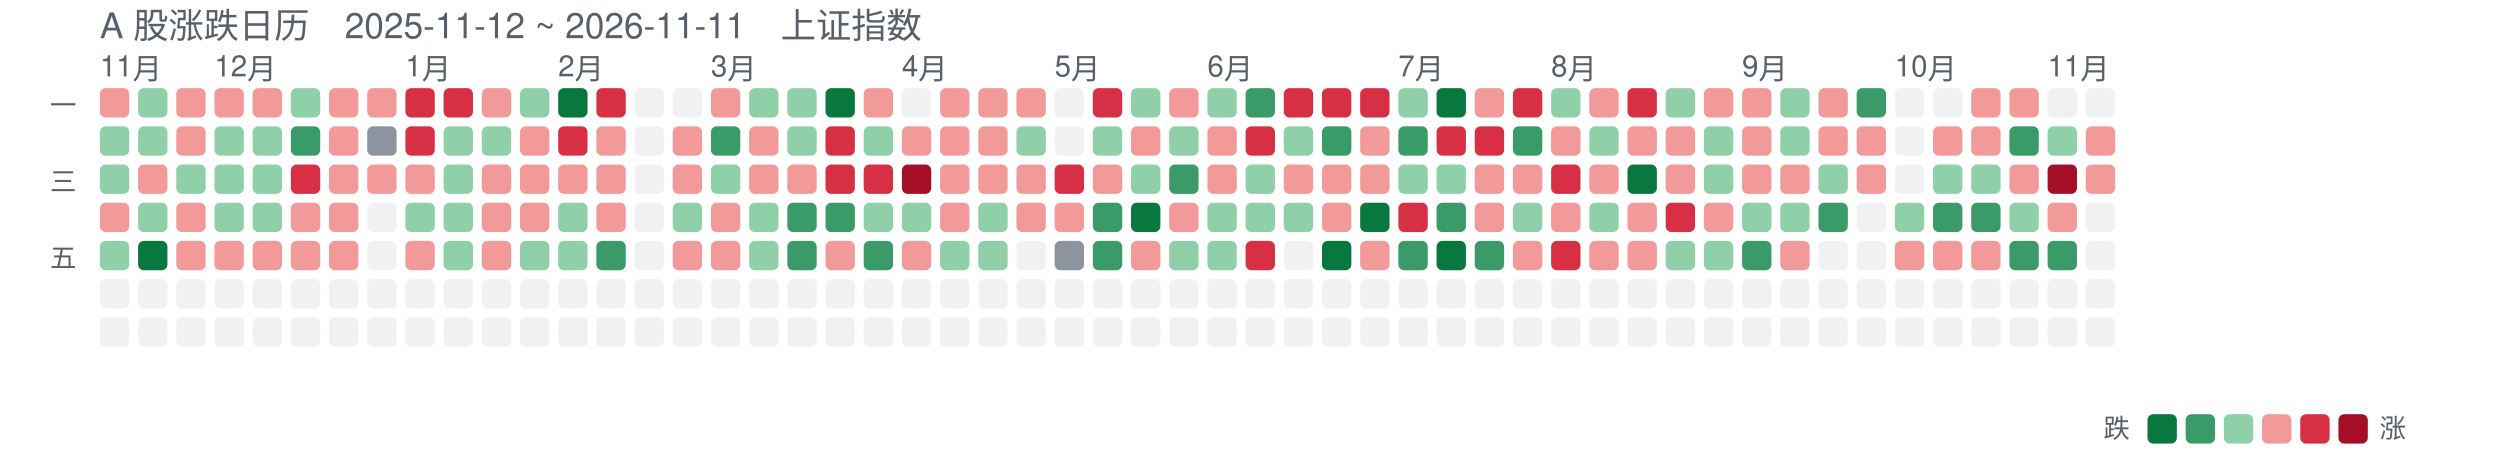
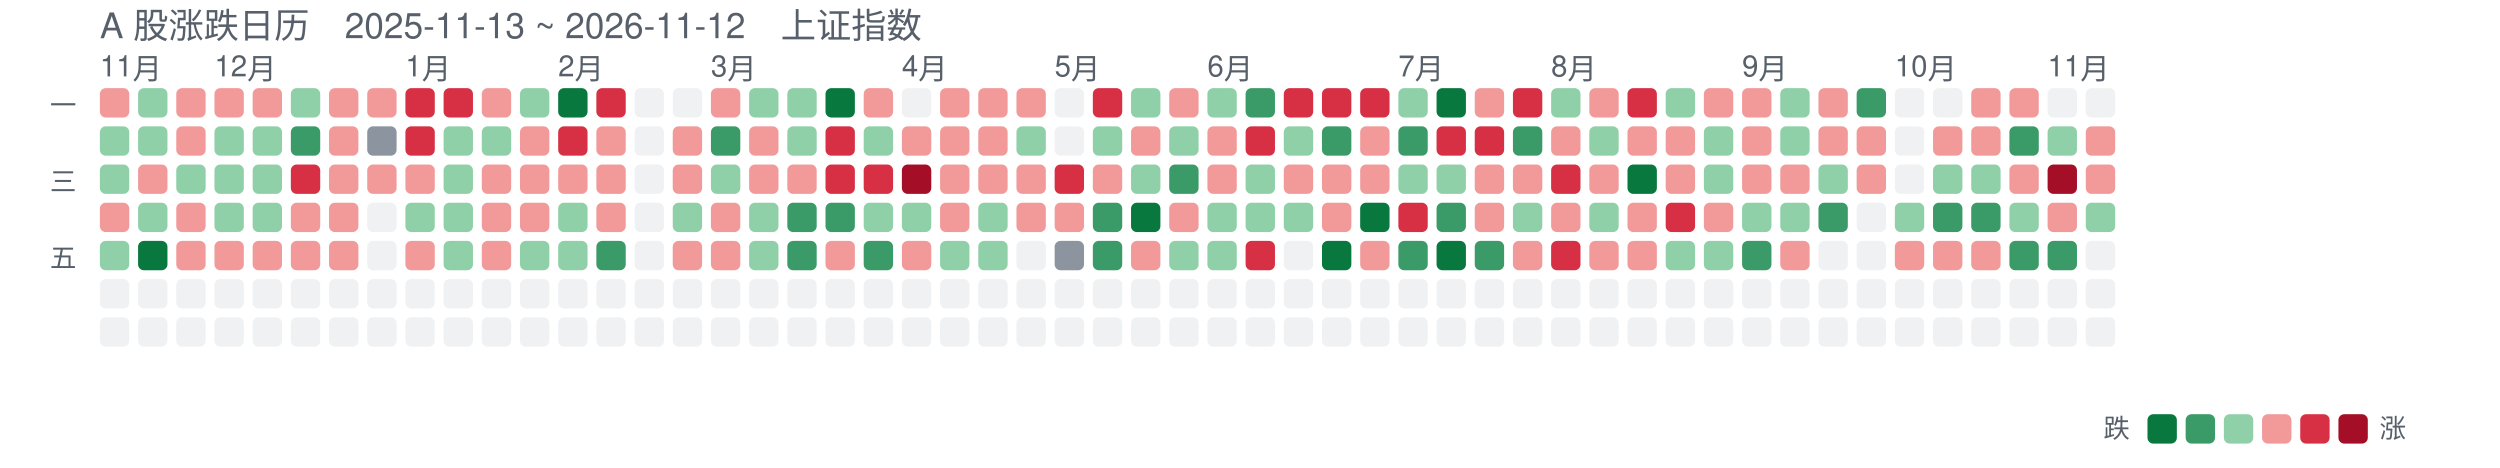
<svg xmlns="http://www.w3.org/2000/svg" width="851" height="159" viewBox="0 0 851 159" font-family="-apple-system,Segoe UI,Helvetica,Arial,sans-serif">
-   <text x="34" y="13" font-size="12" fill="#57606a">A 股涨跌日历　2025-11-12 ~ 2026-11-11　上证指数</text>
+   <text x="34" y="13" font-size="12" fill="#57606a">A 股涨跌日历　2025-11-13 ~ 2026-11-12　上证指数</text>
  <text x="34" y="26" font-size="10" fill="#57606a">11月</text>
  <text x="73" y="26" font-size="10" fill="#57606a">12月</text>
  <text x="138" y="26" font-size="10" fill="#57606a">1月</text>
  <text x="190" y="26" font-size="10" fill="#57606a">2月</text>
  <text x="242" y="26" font-size="10" fill="#57606a">3月</text>
  <text x="307" y="26" font-size="10" fill="#57606a">4月</text>
  <text x="359" y="26" font-size="10" fill="#57606a">5月</text>
  <text x="411" y="26" font-size="10" fill="#57606a">6月</text>
  <text x="476" y="26" font-size="10" fill="#57606a">7月</text>
  <text x="528" y="26" font-size="10" fill="#57606a">8月</text>
  <text x="593" y="26" font-size="10" fill="#57606a">9月</text>
  <text x="645" y="26" font-size="10" fill="#57606a">10月</text>
  <text x="697" y="26" font-size="10" fill="#57606a">11月</text>
  <text x="26" y="39" font-size="9" fill="#57606a" text-anchor="end">一</text>
  <text x="26" y="65" font-size="9" fill="#57606a" text-anchor="end">三</text>
  <text x="26" y="91" font-size="9" fill="#57606a" text-anchor="end">五</text>
  <rect x="34" y="30" width="10" height="10" rx="2" fill="#f29a9a" opacity="1" />
  <rect x="34" y="43" width="10" height="10" rx="2" fill="#8fd0a8" opacity="1" />
  <rect x="34" y="56" width="10" height="10" rx="2" fill="#8fd0a8" opacity="1" />
  <rect x="34" y="69" width="10" height="10" rx="2" fill="#f29a9a" opacity="1" />
  <rect x="34" y="82" width="10" height="10" rx="2" fill="#8fd0a8" opacity="1" />
  <rect x="34" y="95" width="10" height="10" rx="2" fill="#d0d7de" opacity="0.35" />
  <rect x="34" y="108" width="10" height="10" rx="2" fill="#d0d7de" opacity="0.35" />
  <rect x="47" y="30" width="10" height="10" rx="2" fill="#8fd0a8" opacity="1" />
  <rect x="47" y="43" width="10" height="10" rx="2" fill="#8fd0a8" opacity="1" />
  <rect x="47" y="56" width="10" height="10" rx="2" fill="#f29a9a" opacity="1" />
  <rect x="47" y="69" width="10" height="10" rx="2" fill="#8fd0a8" opacity="1" />
  <rect x="47" y="82" width="10" height="10" rx="2" fill="#08783e" opacity="1" />
  <rect x="47" y="95" width="10" height="10" rx="2" fill="#d0d7de" opacity="0.35" />
  <rect x="47" y="108" width="10" height="10" rx="2" fill="#d0d7de" opacity="0.35" />
  <rect x="60" y="30" width="10" height="10" rx="2" fill="#f29a9a" opacity="1" />
  <rect x="60" y="43" width="10" height="10" rx="2" fill="#f29a9a" opacity="1" />
  <rect x="60" y="56" width="10" height="10" rx="2" fill="#8fd0a8" opacity="1" />
  <rect x="60" y="69" width="10" height="10" rx="2" fill="#f29a9a" opacity="1" />
  <rect x="60" y="82" width="10" height="10" rx="2" fill="#f29a9a" opacity="1" />
  <rect x="60" y="95" width="10" height="10" rx="2" fill="#d0d7de" opacity="0.35" />
  <rect x="60" y="108" width="10" height="10" rx="2" fill="#d0d7de" opacity="0.35" />
  <rect x="73" y="30" width="10" height="10" rx="2" fill="#f29a9a" opacity="1" />
  <rect x="73" y="43" width="10" height="10" rx="2" fill="#8fd0a8" opacity="1" />
  <rect x="73" y="56" width="10" height="10" rx="2" fill="#8fd0a8" opacity="1" />
  <rect x="73" y="69" width="10" height="10" rx="2" fill="#8fd0a8" opacity="1" />
  <rect x="73" y="82" width="10" height="10" rx="2" fill="#f29a9a" opacity="1" />
  <rect x="73" y="95" width="10" height="10" rx="2" fill="#d0d7de" opacity="0.35" />
  <rect x="73" y="108" width="10" height="10" rx="2" fill="#d0d7de" opacity="0.35" />
  <rect x="86" y="30" width="10" height="10" rx="2" fill="#f29a9a" opacity="1" />
  <rect x="86" y="43" width="10" height="10" rx="2" fill="#8fd0a8" opacity="1" />
  <rect x="86" y="56" width="10" height="10" rx="2" fill="#8fd0a8" opacity="1" />
  <rect x="86" y="69" width="10" height="10" rx="2" fill="#8fd0a8" opacity="1" />
  <rect x="86" y="82" width="10" height="10" rx="2" fill="#f29a9a" opacity="1" />
  <rect x="86" y="95" width="10" height="10" rx="2" fill="#d0d7de" opacity="0.35" />
  <rect x="86" y="108" width="10" height="10" rx="2" fill="#d0d7de" opacity="0.35" />
  <rect x="99" y="30" width="10" height="10" rx="2" fill="#8fd0a8" opacity="1" />
  <rect x="99" y="43" width="10" height="10" rx="2" fill="#3b9b68" opacity="1" />
  <rect x="99" y="56" width="10" height="10" rx="2" fill="#d73045" opacity="1" />
  <rect x="99" y="69" width="10" height="10" rx="2" fill="#f29a9a" opacity="1" />
  <rect x="99" y="82" width="10" height="10" rx="2" fill="#f29a9a" opacity="1" />
  <rect x="99" y="95" width="10" height="10" rx="2" fill="#d0d7de" opacity="0.35" />
  <rect x="99" y="108" width="10" height="10" rx="2" fill="#d0d7de" opacity="0.35" />
  <rect x="112" y="30" width="10" height="10" rx="2" fill="#f29a9a" opacity="1" />
  <rect x="112" y="43" width="10" height="10" rx="2" fill="#f29a9a" opacity="1" />
  <rect x="112" y="56" width="10" height="10" rx="2" fill="#f29a9a" opacity="1" />
  <rect x="112" y="69" width="10" height="10" rx="2" fill="#f29a9a" opacity="1" />
  <rect x="112" y="82" width="10" height="10" rx="2" fill="#f29a9a" opacity="1" />
  <rect x="112" y="95" width="10" height="10" rx="2" fill="#d0d7de" opacity="0.35" />
  <rect x="112" y="108" width="10" height="10" rx="2" fill="#d0d7de" opacity="0.35" />
  <rect x="125" y="30" width="10" height="10" rx="2" fill="#f29a9a" opacity="1" />
  <rect x="125" y="43" width="10" height="10" rx="2" fill="#8c959f" opacity="1" />
  <rect x="125" y="56" width="10" height="10" rx="2" fill="#f29a9a" opacity="1" />
  <rect x="125" y="69" width="10" height="10" rx="2" fill="#d0d7de" opacity="0.35" />
  <rect x="125" y="82" width="10" height="10" rx="2" fill="#d0d7de" opacity="0.35" />
  <rect x="125" y="95" width="10" height="10" rx="2" fill="#d0d7de" opacity="0.35" />
  <rect x="125" y="108" width="10" height="10" rx="2" fill="#d0d7de" opacity="0.35" />
  <rect x="138" y="30" width="10" height="10" rx="2" fill="#d73045" opacity="1" />
  <rect x="138" y="43" width="10" height="10" rx="2" fill="#d73045" opacity="1" />
  <rect x="138" y="56" width="10" height="10" rx="2" fill="#f29a9a" opacity="1" />
  <rect x="138" y="69" width="10" height="10" rx="2" fill="#8fd0a8" opacity="1" />
  <rect x="138" y="82" width="10" height="10" rx="2" fill="#f29a9a" opacity="1" />
  <rect x="138" y="95" width="10" height="10" rx="2" fill="#d0d7de" opacity="0.35" />
  <rect x="138" y="108" width="10" height="10" rx="2" fill="#d0d7de" opacity="0.35" />
  <rect x="151" y="30" width="10" height="10" rx="2" fill="#d73045" opacity="1" />
  <rect x="151" y="43" width="10" height="10" rx="2" fill="#8fd0a8" opacity="1" />
  <rect x="151" y="56" width="10" height="10" rx="2" fill="#8fd0a8" opacity="1" />
  <rect x="151" y="69" width="10" height="10" rx="2" fill="#8fd0a8" opacity="1" />
  <rect x="151" y="82" width="10" height="10" rx="2" fill="#8fd0a8" opacity="1" />
  <rect x="151" y="95" width="10" height="10" rx="2" fill="#d0d7de" opacity="0.35" />
  <rect x="151" y="108" width="10" height="10" rx="2" fill="#d0d7de" opacity="0.35" />
  <rect x="164" y="30" width="10" height="10" rx="2" fill="#f29a9a" opacity="1" />
  <rect x="164" y="43" width="10" height="10" rx="2" fill="#8fd0a8" opacity="1" />
  <rect x="164" y="56" width="10" height="10" rx="2" fill="#f29a9a" opacity="1" />
  <rect x="164" y="69" width="10" height="10" rx="2" fill="#f29a9a" opacity="1" />
  <rect x="164" y="82" width="10" height="10" rx="2" fill="#f29a9a" opacity="1" />
  <rect x="164" y="95" width="10" height="10" rx="2" fill="#d0d7de" opacity="0.35" />
  <rect x="164" y="108" width="10" height="10" rx="2" fill="#d0d7de" opacity="0.35" />
  <rect x="177" y="30" width="10" height="10" rx="2" fill="#8fd0a8" opacity="1" />
  <rect x="177" y="43" width="10" height="10" rx="2" fill="#f29a9a" opacity="1" />
  <rect x="177" y="56" width="10" height="10" rx="2" fill="#f29a9a" opacity="1" />
  <rect x="177" y="69" width="10" height="10" rx="2" fill="#f29a9a" opacity="1" />
  <rect x="177" y="82" width="10" height="10" rx="2" fill="#8fd0a8" opacity="1" />
  <rect x="177" y="95" width="10" height="10" rx="2" fill="#d0d7de" opacity="0.35" />
  <rect x="177" y="108" width="10" height="10" rx="2" fill="#d0d7de" opacity="0.35" />
  <rect x="190" y="30" width="10" height="10" rx="2" fill="#08783e" opacity="1" />
  <rect x="190" y="43" width="10" height="10" rx="2" fill="#d73045" opacity="1" />
  <rect x="190" y="56" width="10" height="10" rx="2" fill="#f29a9a" opacity="1" />
  <rect x="190" y="69" width="10" height="10" rx="2" fill="#8fd0a8" opacity="1" />
  <rect x="190" y="82" width="10" height="10" rx="2" fill="#8fd0a8" opacity="1" />
  <rect x="190" y="95" width="10" height="10" rx="2" fill="#d0d7de" opacity="0.35" />
  <rect x="190" y="108" width="10" height="10" rx="2" fill="#d0d7de" opacity="0.35" />
  <rect x="203" y="30" width="10" height="10" rx="2" fill="#d73045" opacity="1" />
  <rect x="203" y="43" width="10" height="10" rx="2" fill="#f29a9a" opacity="1" />
  <rect x="203" y="56" width="10" height="10" rx="2" fill="#f29a9a" opacity="1" />
  <rect x="203" y="69" width="10" height="10" rx="2" fill="#f29a9a" opacity="1" />
  <rect x="203" y="82" width="10" height="10" rx="2" fill="#3b9b68" opacity="1" />
  <rect x="203" y="95" width="10" height="10" rx="2" fill="#d0d7de" opacity="0.35" />
  <rect x="203" y="108" width="10" height="10" rx="2" fill="#d0d7de" opacity="0.35" />
  <rect x="216" y="30" width="10" height="10" rx="2" fill="#d0d7de" opacity="0.35" />
  <rect x="216" y="43" width="10" height="10" rx="2" fill="#d0d7de" opacity="0.35" />
  <rect x="216" y="56" width="10" height="10" rx="2" fill="#d0d7de" opacity="0.35" />
  <rect x="216" y="69" width="10" height="10" rx="2" fill="#d0d7de" opacity="0.35" />
  <rect x="216" y="82" width="10" height="10" rx="2" fill="#d0d7de" opacity="0.35" />
  <rect x="216" y="95" width="10" height="10" rx="2" fill="#d0d7de" opacity="0.35" />
  <rect x="216" y="108" width="10" height="10" rx="2" fill="#d0d7de" opacity="0.35" />
  <rect x="229" y="30" width="10" height="10" rx="2" fill="#d0d7de" opacity="0.35" />
  <rect x="229" y="43" width="10" height="10" rx="2" fill="#f29a9a" opacity="1" />
  <rect x="229" y="56" width="10" height="10" rx="2" fill="#f29a9a" opacity="1" />
  <rect x="229" y="69" width="10" height="10" rx="2" fill="#8fd0a8" opacity="1" />
  <rect x="229" y="82" width="10" height="10" rx="2" fill="#f29a9a" opacity="1" />
  <rect x="229" y="95" width="10" height="10" rx="2" fill="#d0d7de" opacity="0.35" />
  <rect x="229" y="108" width="10" height="10" rx="2" fill="#d0d7de" opacity="0.35" />
  <rect x="242" y="30" width="10" height="10" rx="2" fill="#f29a9a" opacity="1" />
  <rect x="242" y="43" width="10" height="10" rx="2" fill="#3b9b68" opacity="1" />
  <rect x="242" y="56" width="10" height="10" rx="2" fill="#8fd0a8" opacity="1" />
  <rect x="242" y="69" width="10" height="10" rx="2" fill="#f29a9a" opacity="1" />
  <rect x="242" y="82" width="10" height="10" rx="2" fill="#f29a9a" opacity="1" />
  <rect x="242" y="95" width="10" height="10" rx="2" fill="#d0d7de" opacity="0.35" />
  <rect x="242" y="108" width="10" height="10" rx="2" fill="#d0d7de" opacity="0.35" />
  <rect x="255" y="30" width="10" height="10" rx="2" fill="#8fd0a8" opacity="1" />
  <rect x="255" y="43" width="10" height="10" rx="2" fill="#f29a9a" opacity="1" />
  <rect x="255" y="56" width="10" height="10" rx="2" fill="#f29a9a" opacity="1" />
  <rect x="255" y="69" width="10" height="10" rx="2" fill="#8fd0a8" opacity="1" />
  <rect x="255" y="82" width="10" height="10" rx="2" fill="#8fd0a8" opacity="1" />
  <rect x="255" y="95" width="10" height="10" rx="2" fill="#d0d7de" opacity="0.35" />
  <rect x="255" y="108" width="10" height="10" rx="2" fill="#d0d7de" opacity="0.35" />
  <rect x="268" y="30" width="10" height="10" rx="2" fill="#8fd0a8" opacity="1" />
  <rect x="268" y="43" width="10" height="10" rx="2" fill="#8fd0a8" opacity="1" />
  <rect x="268" y="56" width="10" height="10" rx="2" fill="#f29a9a" opacity="1" />
  <rect x="268" y="69" width="10" height="10" rx="2" fill="#3b9b68" opacity="1" />
  <rect x="268" y="82" width="10" height="10" rx="2" fill="#3b9b68" opacity="1" />
  <rect x="268" y="95" width="10" height="10" rx="2" fill="#d0d7de" opacity="0.35" />
  <rect x="268" y="108" width="10" height="10" rx="2" fill="#d0d7de" opacity="0.35" />
  <rect x="281" y="30" width="10" height="10" rx="2" fill="#08783e" opacity="1" />
  <rect x="281" y="43" width="10" height="10" rx="2" fill="#d73045" opacity="1" />
  <rect x="281" y="56" width="10" height="10" rx="2" fill="#d73045" opacity="1" />
  <rect x="281" y="69" width="10" height="10" rx="2" fill="#3b9b68" opacity="1" />
  <rect x="281" y="82" width="10" height="10" rx="2" fill="#f29a9a" opacity="1" />
  <rect x="281" y="95" width="10" height="10" rx="2" fill="#d0d7de" opacity="0.35" />
  <rect x="281" y="108" width="10" height="10" rx="2" fill="#d0d7de" opacity="0.35" />
  <rect x="294" y="30" width="10" height="10" rx="2" fill="#f29a9a" opacity="1" />
  <rect x="294" y="43" width="10" height="10" rx="2" fill="#8fd0a8" opacity="1" />
  <rect x="294" y="56" width="10" height="10" rx="2" fill="#d73045" opacity="1" />
  <rect x="294" y="69" width="10" height="10" rx="2" fill="#8fd0a8" opacity="1" />
  <rect x="294" y="82" width="10" height="10" rx="2" fill="#3b9b68" opacity="1" />
  <rect x="294" y="95" width="10" height="10" rx="2" fill="#d0d7de" opacity="0.35" />
  <rect x="294" y="108" width="10" height="10" rx="2" fill="#d0d7de" opacity="0.35" />
  <rect x="307" y="30" width="10" height="10" rx="2" fill="#d0d7de" opacity="0.35" />
  <rect x="307" y="43" width="10" height="10" rx="2" fill="#f29a9a" opacity="1" />
  <rect x="307" y="56" width="10" height="10" rx="2" fill="#a40e26" opacity="1" />
  <rect x="307" y="69" width="10" height="10" rx="2" fill="#8fd0a8" opacity="1" />
  <rect x="307" y="82" width="10" height="10" rx="2" fill="#f29a9a" opacity="1" />
  <rect x="307" y="95" width="10" height="10" rx="2" fill="#d0d7de" opacity="0.35" />
  <rect x="307" y="108" width="10" height="10" rx="2" fill="#d0d7de" opacity="0.35" />
  <rect x="320" y="30" width="10" height="10" rx="2" fill="#f29a9a" opacity="1" />
  <rect x="320" y="43" width="10" height="10" rx="2" fill="#f29a9a" opacity="1" />
  <rect x="320" y="56" width="10" height="10" rx="2" fill="#f29a9a" opacity="1" />
  <rect x="320" y="69" width="10" height="10" rx="2" fill="#f29a9a" opacity="1" />
  <rect x="320" y="82" width="10" height="10" rx="2" fill="#8fd0a8" opacity="1" />
  <rect x="320" y="95" width="10" height="10" rx="2" fill="#d0d7de" opacity="0.35" />
  <rect x="320" y="108" width="10" height="10" rx="2" fill="#d0d7de" opacity="0.35" />
  <rect x="333" y="30" width="10" height="10" rx="2" fill="#f29a9a" opacity="1" />
  <rect x="333" y="43" width="10" height="10" rx="2" fill="#f29a9a" opacity="1" />
  <rect x="333" y="56" width="10" height="10" rx="2" fill="#f29a9a" opacity="1" />
  <rect x="333" y="69" width="10" height="10" rx="2" fill="#8fd0a8" opacity="1" />
  <rect x="333" y="82" width="10" height="10" rx="2" fill="#8fd0a8" opacity="1" />
  <rect x="333" y="95" width="10" height="10" rx="2" fill="#d0d7de" opacity="0.35" />
  <rect x="333" y="108" width="10" height="10" rx="2" fill="#d0d7de" opacity="0.35" />
  <rect x="346" y="30" width="10" height="10" rx="2" fill="#f29a9a" opacity="1" />
  <rect x="346" y="43" width="10" height="10" rx="2" fill="#8fd0a8" opacity="1" />
  <rect x="346" y="56" width="10" height="10" rx="2" fill="#f29a9a" opacity="1" />
  <rect x="346" y="69" width="10" height="10" rx="2" fill="#f29a9a" opacity="1" />
  <rect x="346" y="82" width="10" height="10" rx="2" fill="#d0d7de" opacity="0.35" />
  <rect x="346" y="95" width="10" height="10" rx="2" fill="#d0d7de" opacity="0.35" />
  <rect x="346" y="108" width="10" height="10" rx="2" fill="#d0d7de" opacity="0.35" />
  <rect x="359" y="30" width="10" height="10" rx="2" fill="#d0d7de" opacity="0.35" />
  <rect x="359" y="43" width="10" height="10" rx="2" fill="#d0d7de" opacity="0.35" />
  <rect x="359" y="56" width="10" height="10" rx="2" fill="#d73045" opacity="1" />
  <rect x="359" y="69" width="10" height="10" rx="2" fill="#f29a9a" opacity="1" />
  <rect x="359" y="82" width="10" height="10" rx="2" fill="#8c959f" opacity="1" />
  <rect x="359" y="95" width="10" height="10" rx="2" fill="#d0d7de" opacity="0.35" />
  <rect x="359" y="108" width="10" height="10" rx="2" fill="#d0d7de" opacity="0.35" />
  <rect x="372" y="30" width="10" height="10" rx="2" fill="#d73045" opacity="1" />
  <rect x="372" y="43" width="10" height="10" rx="2" fill="#8fd0a8" opacity="1" />
  <rect x="372" y="56" width="10" height="10" rx="2" fill="#f29a9a" opacity="1" />
  <rect x="372" y="69" width="10" height="10" rx="2" fill="#3b9b68" opacity="1" />
  <rect x="372" y="82" width="10" height="10" rx="2" fill="#3b9b68" opacity="1" />
  <rect x="372" y="95" width="10" height="10" rx="2" fill="#d0d7de" opacity="0.35" />
  <rect x="372" y="108" width="10" height="10" rx="2" fill="#d0d7de" opacity="0.35" />
  <rect x="385" y="30" width="10" height="10" rx="2" fill="#8fd0a8" opacity="1" />
  <rect x="385" y="43" width="10" height="10" rx="2" fill="#f29a9a" opacity="1" />
  <rect x="385" y="56" width="10" height="10" rx="2" fill="#8fd0a8" opacity="1" />
  <rect x="385" y="69" width="10" height="10" rx="2" fill="#08783e" opacity="1" />
  <rect x="385" y="82" width="10" height="10" rx="2" fill="#f29a9a" opacity="1" />
  <rect x="385" y="95" width="10" height="10" rx="2" fill="#d0d7de" opacity="0.35" />
  <rect x="385" y="108" width="10" height="10" rx="2" fill="#d0d7de" opacity="0.35" />
  <rect x="398" y="30" width="10" height="10" rx="2" fill="#f29a9a" opacity="1" />
  <rect x="398" y="43" width="10" height="10" rx="2" fill="#8fd0a8" opacity="1" />
  <rect x="398" y="56" width="10" height="10" rx="2" fill="#3b9b68" opacity="1" />
  <rect x="398" y="69" width="10" height="10" rx="2" fill="#f29a9a" opacity="1" />
  <rect x="398" y="82" width="10" height="10" rx="2" fill="#8fd0a8" opacity="1" />
  <rect x="398" y="95" width="10" height="10" rx="2" fill="#d0d7de" opacity="0.35" />
  <rect x="398" y="108" width="10" height="10" rx="2" fill="#d0d7de" opacity="0.35" />
  <rect x="411" y="30" width="10" height="10" rx="2" fill="#8fd0a8" opacity="1" />
  <rect x="411" y="43" width="10" height="10" rx="2" fill="#f29a9a" opacity="1" />
  <rect x="411" y="56" width="10" height="10" rx="2" fill="#f29a9a" opacity="1" />
  <rect x="411" y="69" width="10" height="10" rx="2" fill="#8fd0a8" opacity="1" />
  <rect x="411" y="82" width="10" height="10" rx="2" fill="#8fd0a8" opacity="1" />
  <rect x="411" y="95" width="10" height="10" rx="2" fill="#d0d7de" opacity="0.35" />
  <rect x="411" y="108" width="10" height="10" rx="2" fill="#d0d7de" opacity="0.35" />
  <rect x="424" y="30" width="10" height="10" rx="2" fill="#3b9b68" opacity="1" />
  <rect x="424" y="43" width="10" height="10" rx="2" fill="#d73045" opacity="1" />
  <rect x="424" y="56" width="10" height="10" rx="2" fill="#8fd0a8" opacity="1" />
  <rect x="424" y="69" width="10" height="10" rx="2" fill="#8fd0a8" opacity="1" />
  <rect x="424" y="82" width="10" height="10" rx="2" fill="#d73045" opacity="1" />
  <rect x="424" y="95" width="10" height="10" rx="2" fill="#d0d7de" opacity="0.35" />
  <rect x="424" y="108" width="10" height="10" rx="2" fill="#d0d7de" opacity="0.35" />
  <rect x="437" y="30" width="10" height="10" rx="2" fill="#d73045" opacity="1" />
  <rect x="437" y="43" width="10" height="10" rx="2" fill="#8fd0a8" opacity="1" />
  <rect x="437" y="56" width="10" height="10" rx="2" fill="#f29a9a" opacity="1" />
  <rect x="437" y="69" width="10" height="10" rx="2" fill="#8fd0a8" opacity="1" />
  <rect x="437" y="82" width="10" height="10" rx="2" fill="#d0d7de" opacity="0.35" />
  <rect x="437" y="95" width="10" height="10" rx="2" fill="#d0d7de" opacity="0.35" />
  <rect x="437" y="108" width="10" height="10" rx="2" fill="#d0d7de" opacity="0.35" />
  <rect x="450" y="30" width="10" height="10" rx="2" fill="#d73045" opacity="1" />
  <rect x="450" y="43" width="10" height="10" rx="2" fill="#3b9b68" opacity="1" />
  <rect x="450" y="56" width="10" height="10" rx="2" fill="#f29a9a" opacity="1" />
  <rect x="450" y="69" width="10" height="10" rx="2" fill="#f29a9a" opacity="1" />
  <rect x="450" y="82" width="10" height="10" rx="2" fill="#08783e" opacity="1" />
  <rect x="450" y="95" width="10" height="10" rx="2" fill="#d0d7de" opacity="0.35" />
  <rect x="450" y="108" width="10" height="10" rx="2" fill="#d0d7de" opacity="0.35" />
  <rect x="463" y="30" width="10" height="10" rx="2" fill="#d73045" opacity="1" />
  <rect x="463" y="43" width="10" height="10" rx="2" fill="#f29a9a" opacity="1" />
  <rect x="463" y="56" width="10" height="10" rx="2" fill="#f29a9a" opacity="1" />
  <rect x="463" y="69" width="10" height="10" rx="2" fill="#08783e" opacity="1" />
  <rect x="463" y="82" width="10" height="10" rx="2" fill="#f29a9a" opacity="1" />
  <rect x="463" y="95" width="10" height="10" rx="2" fill="#d0d7de" opacity="0.35" />
  <rect x="463" y="108" width="10" height="10" rx="2" fill="#d0d7de" opacity="0.35" />
  <rect x="476" y="30" width="10" height="10" rx="2" fill="#8fd0a8" opacity="1" />
  <rect x="476" y="43" width="10" height="10" rx="2" fill="#3b9b68" opacity="1" />
  <rect x="476" y="56" width="10" height="10" rx="2" fill="#8fd0a8" opacity="1" />
  <rect x="476" y="69" width="10" height="10" rx="2" fill="#d73045" opacity="1" />
  <rect x="476" y="82" width="10" height="10" rx="2" fill="#3b9b68" opacity="1" />
  <rect x="476" y="95" width="10" height="10" rx="2" fill="#d0d7de" opacity="0.35" />
  <rect x="476" y="108" width="10" height="10" rx="2" fill="#d0d7de" opacity="0.35" />
  <rect x="489" y="30" width="10" height="10" rx="2" fill="#08783e" opacity="1" />
  <rect x="489" y="43" width="10" height="10" rx="2" fill="#d73045" opacity="1" />
  <rect x="489" y="56" width="10" height="10" rx="2" fill="#8fd0a8" opacity="1" />
  <rect x="489" y="69" width="10" height="10" rx="2" fill="#3b9b68" opacity="1" />
  <rect x="489" y="82" width="10" height="10" rx="2" fill="#08783e" opacity="1" />
  <rect x="489" y="95" width="10" height="10" rx="2" fill="#d0d7de" opacity="0.35" />
  <rect x="489" y="108" width="10" height="10" rx="2" fill="#d0d7de" opacity="0.35" />
  <rect x="502" y="30" width="10" height="10" rx="2" fill="#f29a9a" opacity="1" />
  <rect x="502" y="43" width="10" height="10" rx="2" fill="#d73045" opacity="1" />
  <rect x="502" y="56" width="10" height="10" rx="2" fill="#f29a9a" opacity="1" />
  <rect x="502" y="69" width="10" height="10" rx="2" fill="#f29a9a" opacity="1" />
  <rect x="502" y="82" width="10" height="10" rx="2" fill="#3b9b68" opacity="1" />
  <rect x="502" y="95" width="10" height="10" rx="2" fill="#d0d7de" opacity="0.35" />
  <rect x="502" y="108" width="10" height="10" rx="2" fill="#d0d7de" opacity="0.35" />
  <rect x="515" y="30" width="10" height="10" rx="2" fill="#d73045" opacity="1" />
  <rect x="515" y="43" width="10" height="10" rx="2" fill="#3b9b68" opacity="1" />
  <rect x="515" y="56" width="10" height="10" rx="2" fill="#f29a9a" opacity="1" />
  <rect x="515" y="69" width="10" height="10" rx="2" fill="#8fd0a8" opacity="1" />
  <rect x="515" y="82" width="10" height="10" rx="2" fill="#f29a9a" opacity="1" />
  <rect x="515" y="95" width="10" height="10" rx="2" fill="#d0d7de" opacity="0.35" />
  <rect x="515" y="108" width="10" height="10" rx="2" fill="#d0d7de" opacity="0.35" />
  <rect x="528" y="30" width="10" height="10" rx="2" fill="#8fd0a8" opacity="1" />
  <rect x="528" y="43" width="10" height="10" rx="2" fill="#f29a9a" opacity="1" />
  <rect x="528" y="56" width="10" height="10" rx="2" fill="#d73045" opacity="1" />
  <rect x="528" y="69" width="10" height="10" rx="2" fill="#f29a9a" opacity="1" />
  <rect x="528" y="82" width="10" height="10" rx="2" fill="#d73045" opacity="1" />
  <rect x="528" y="95" width="10" height="10" rx="2" fill="#d0d7de" opacity="0.35" />
  <rect x="528" y="108" width="10" height="10" rx="2" fill="#d0d7de" opacity="0.35" />
  <rect x="541" y="30" width="10" height="10" rx="2" fill="#f29a9a" opacity="1" />
  <rect x="541" y="43" width="10" height="10" rx="2" fill="#8fd0a8" opacity="1" />
  <rect x="541" y="56" width="10" height="10" rx="2" fill="#f29a9a" opacity="1" />
  <rect x="541" y="69" width="10" height="10" rx="2" fill="#8fd0a8" opacity="1" />
  <rect x="541" y="82" width="10" height="10" rx="2" fill="#f29a9a" opacity="1" />
  <rect x="541" y="95" width="10" height="10" rx="2" fill="#d0d7de" opacity="0.35" />
  <rect x="541" y="108" width="10" height="10" rx="2" fill="#d0d7de" opacity="0.35" />
  <rect x="554" y="30" width="10" height="10" rx="2" fill="#d73045" opacity="1" />
  <rect x="554" y="43" width="10" height="10" rx="2" fill="#f29a9a" opacity="1" />
  <rect x="554" y="56" width="10" height="10" rx="2" fill="#08783e" opacity="1" />
  <rect x="554" y="69" width="10" height="10" rx="2" fill="#f29a9a" opacity="1" />
  <rect x="554" y="82" width="10" height="10" rx="2" fill="#f29a9a" opacity="1" />
  <rect x="554" y="95" width="10" height="10" rx="2" fill="#d0d7de" opacity="0.35" />
  <rect x="554" y="108" width="10" height="10" rx="2" fill="#d0d7de" opacity="0.35" />
  <rect x="567" y="30" width="10" height="10" rx="2" fill="#8fd0a8" opacity="1" />
  <rect x="567" y="43" width="10" height="10" rx="2" fill="#f29a9a" opacity="1" />
  <rect x="567" y="56" width="10" height="10" rx="2" fill="#f29a9a" opacity="1" />
  <rect x="567" y="69" width="10" height="10" rx="2" fill="#d73045" opacity="1" />
  <rect x="567" y="82" width="10" height="10" rx="2" fill="#8fd0a8" opacity="1" />
  <rect x="567" y="95" width="10" height="10" rx="2" fill="#d0d7de" opacity="0.35" />
  <rect x="567" y="108" width="10" height="10" rx="2" fill="#d0d7de" opacity="0.35" />
  <rect x="580" y="30" width="10" height="10" rx="2" fill="#f29a9a" opacity="1" />
  <rect x="580" y="43" width="10" height="10" rx="2" fill="#8fd0a8" opacity="1" />
  <rect x="580" y="56" width="10" height="10" rx="2" fill="#8fd0a8" opacity="1" />
  <rect x="580" y="69" width="10" height="10" rx="2" fill="#f29a9a" opacity="1" />
  <rect x="580" y="82" width="10" height="10" rx="2" fill="#8fd0a8" opacity="1" />
  <rect x="580" y="95" width="10" height="10" rx="2" fill="#d0d7de" opacity="0.35" />
  <rect x="580" y="108" width="10" height="10" rx="2" fill="#d0d7de" opacity="0.35" />
  <rect x="593" y="30" width="10" height="10" rx="2" fill="#f29a9a" opacity="1" />
  <rect x="593" y="43" width="10" height="10" rx="2" fill="#f29a9a" opacity="1" />
  <rect x="593" y="56" width="10" height="10" rx="2" fill="#f29a9a" opacity="1" />
  <rect x="593" y="69" width="10" height="10" rx="2" fill="#8fd0a8" opacity="1" />
  <rect x="593" y="82" width="10" height="10" rx="2" fill="#3b9b68" opacity="1" />
  <rect x="593" y="95" width="10" height="10" rx="2" fill="#d0d7de" opacity="0.35" />
  <rect x="593" y="108" width="10" height="10" rx="2" fill="#d0d7de" opacity="0.35" />
  <rect x="606" y="30" width="10" height="10" rx="2" fill="#8fd0a8" opacity="1" />
  <rect x="606" y="43" width="10" height="10" rx="2" fill="#8fd0a8" opacity="1" />
  <rect x="606" y="56" width="10" height="10" rx="2" fill="#f29a9a" opacity="1" />
  <rect x="606" y="69" width="10" height="10" rx="2" fill="#8fd0a8" opacity="1" />
  <rect x="606" y="82" width="10" height="10" rx="2" fill="#f29a9a" opacity="1" />
  <rect x="606" y="95" width="10" height="10" rx="2" fill="#d0d7de" opacity="0.35" />
  <rect x="606" y="108" width="10" height="10" rx="2" fill="#d0d7de" opacity="0.35" />
  <rect x="619" y="30" width="10" height="10" rx="2" fill="#f29a9a" opacity="1" />
  <rect x="619" y="43" width="10" height="10" rx="2" fill="#f29a9a" opacity="1" />
  <rect x="619" y="56" width="10" height="10" rx="2" fill="#8fd0a8" opacity="1" />
  <rect x="619" y="69" width="10" height="10" rx="2" fill="#3b9b68" opacity="1" />
  <rect x="619" y="82" width="10" height="10" rx="2" fill="#d0d7de" opacity="0.35" />
  <rect x="619" y="95" width="10" height="10" rx="2" fill="#d0d7de" opacity="0.35" />
  <rect x="619" y="108" width="10" height="10" rx="2" fill="#d0d7de" opacity="0.35" />
  <rect x="632" y="30" width="10" height="10" rx="2" fill="#3b9b68" opacity="1" />
  <rect x="632" y="43" width="10" height="10" rx="2" fill="#f29a9a" opacity="1" />
  <rect x="632" y="56" width="10" height="10" rx="2" fill="#f29a9a" opacity="1" />
  <rect x="632" y="69" width="10" height="10" rx="2" fill="#d0d7de" opacity="0.35" />
  <rect x="632" y="82" width="10" height="10" rx="2" fill="#d0d7de" opacity="0.35" />
  <rect x="632" y="95" width="10" height="10" rx="2" fill="#d0d7de" opacity="0.35" />
  <rect x="632" y="108" width="10" height="10" rx="2" fill="#d0d7de" opacity="0.35" />
  <rect x="645" y="30" width="10" height="10" rx="2" fill="#d0d7de" opacity="0.35" />
  <rect x="645" y="43" width="10" height="10" rx="2" fill="#d0d7de" opacity="0.35" />
  <rect x="645" y="56" width="10" height="10" rx="2" fill="#d0d7de" opacity="0.35" />
  <rect x="645" y="69" width="10" height="10" rx="2" fill="#8fd0a8" opacity="1" />
  <rect x="645" y="82" width="10" height="10" rx="2" fill="#f29a9a" opacity="1" />
  <rect x="645" y="95" width="10" height="10" rx="2" fill="#d0d7de" opacity="0.35" />
  <rect x="645" y="108" width="10" height="10" rx="2" fill="#d0d7de" opacity="0.35" />
  <rect x="658" y="30" width="10" height="10" rx="2" fill="#d0d7de" opacity="0.35" />
  <rect x="658" y="43" width="10" height="10" rx="2" fill="#f29a9a" opacity="1" />
  <rect x="658" y="56" width="10" height="10" rx="2" fill="#8fd0a8" opacity="1" />
  <rect x="658" y="69" width="10" height="10" rx="2" fill="#3b9b68" opacity="1" />
  <rect x="658" y="82" width="10" height="10" rx="2" fill="#f29a9a" opacity="1" />
  <rect x="658" y="95" width="10" height="10" rx="2" fill="#d0d7de" opacity="0.35" />
  <rect x="658" y="108" width="10" height="10" rx="2" fill="#d0d7de" opacity="0.35" />
  <rect x="671" y="30" width="10" height="10" rx="2" fill="#f29a9a" opacity="1" />
  <rect x="671" y="43" width="10" height="10" rx="2" fill="#f29a9a" opacity="1" />
  <rect x="671" y="56" width="10" height="10" rx="2" fill="#8fd0a8" opacity="1" />
  <rect x="671" y="69" width="10" height="10" rx="2" fill="#3b9b68" opacity="1" />
  <rect x="671" y="82" width="10" height="10" rx="2" fill="#f29a9a" opacity="1" />
  <rect x="671" y="95" width="10" height="10" rx="2" fill="#d0d7de" opacity="0.35" />
  <rect x="671" y="108" width="10" height="10" rx="2" fill="#d0d7de" opacity="0.35" />
  <rect x="684" y="30" width="10" height="10" rx="2" fill="#f29a9a" opacity="1" />
  <rect x="684" y="43" width="10" height="10" rx="2" fill="#3b9b68" opacity="1" />
  <rect x="684" y="56" width="10" height="10" rx="2" fill="#f29a9a" opacity="1" />
  <rect x="684" y="69" width="10" height="10" rx="2" fill="#8fd0a8" opacity="1" />
  <rect x="684" y="82" width="10" height="10" rx="2" fill="#3b9b68" opacity="1" />
  <rect x="684" y="95" width="10" height="10" rx="2" fill="#d0d7de" opacity="0.35" />
  <rect x="684" y="108" width="10" height="10" rx="2" fill="#d0d7de" opacity="0.35" />
  <rect x="697" y="30" width="10" height="10" rx="2" fill="#d0d7de" opacity="0.35" />
  <rect x="697" y="43" width="10" height="10" rx="2" fill="#8fd0a8" opacity="1" />
  <rect x="697" y="56" width="10" height="10" rx="2" fill="#a40e26" opacity="1" />
  <rect x="697" y="69" width="10" height="10" rx="2" fill="#f29a9a" opacity="1" />
  <rect x="697" y="82" width="10" height="10" rx="2" fill="#3b9b68" opacity="1" />
  <rect x="697" y="95" width="10" height="10" rx="2" fill="#d0d7de" opacity="0.35" />
  <rect x="697" y="108" width="10" height="10" rx="2" fill="#d0d7de" opacity="0.35" />
  <rect x="710" y="30" width="10" height="10" rx="2" fill="#d0d7de" opacity="0.35" />
  <rect x="710" y="43" width="10" height="10" rx="2" fill="#f29a9a" opacity="1" />
  <rect x="710" y="56" width="10" height="10" rx="2" fill="#f29a9a" opacity="1" />
-   <rect x="710" y="69" width="10" height="10" rx="2" fill="#d0d7de" opacity="0.35" />
+   <rect x="710" y="69" width="10" height="10" rx="2" fill="#8fd0a8" opacity="1" />
  <rect x="710" y="82" width="10" height="10" rx="2" fill="#d0d7de" opacity="0.35" />
  <rect x="710" y="95" width="10" height="10" rx="2" fill="#d0d7de" opacity="0.35" />
  <rect x="710" y="108" width="10" height="10" rx="2" fill="#d0d7de" opacity="0.35" />
  <text x="725" y="149" font-size="9" fill="#57606a" text-anchor="end">跌</text>
  <rect x="731" y="141" width="10" height="10" rx="2" fill="#08783e" />
  <rect x="744" y="141" width="10" height="10" rx="2" fill="#3b9b68" />
  <rect x="757" y="141" width="10" height="10" rx="2" fill="#8fd0a8" />
  <rect x="770" y="141" width="10" height="10" rx="2" fill="#f29a9a" />
  <rect x="783" y="141" width="10" height="10" rx="2" fill="#d73045" />
  <rect x="796" y="141" width="10" height="10" rx="2" fill="#a40e26" />
  <text x="810" y="149" font-size="9" fill="#57606a">涨</text>
</svg>
